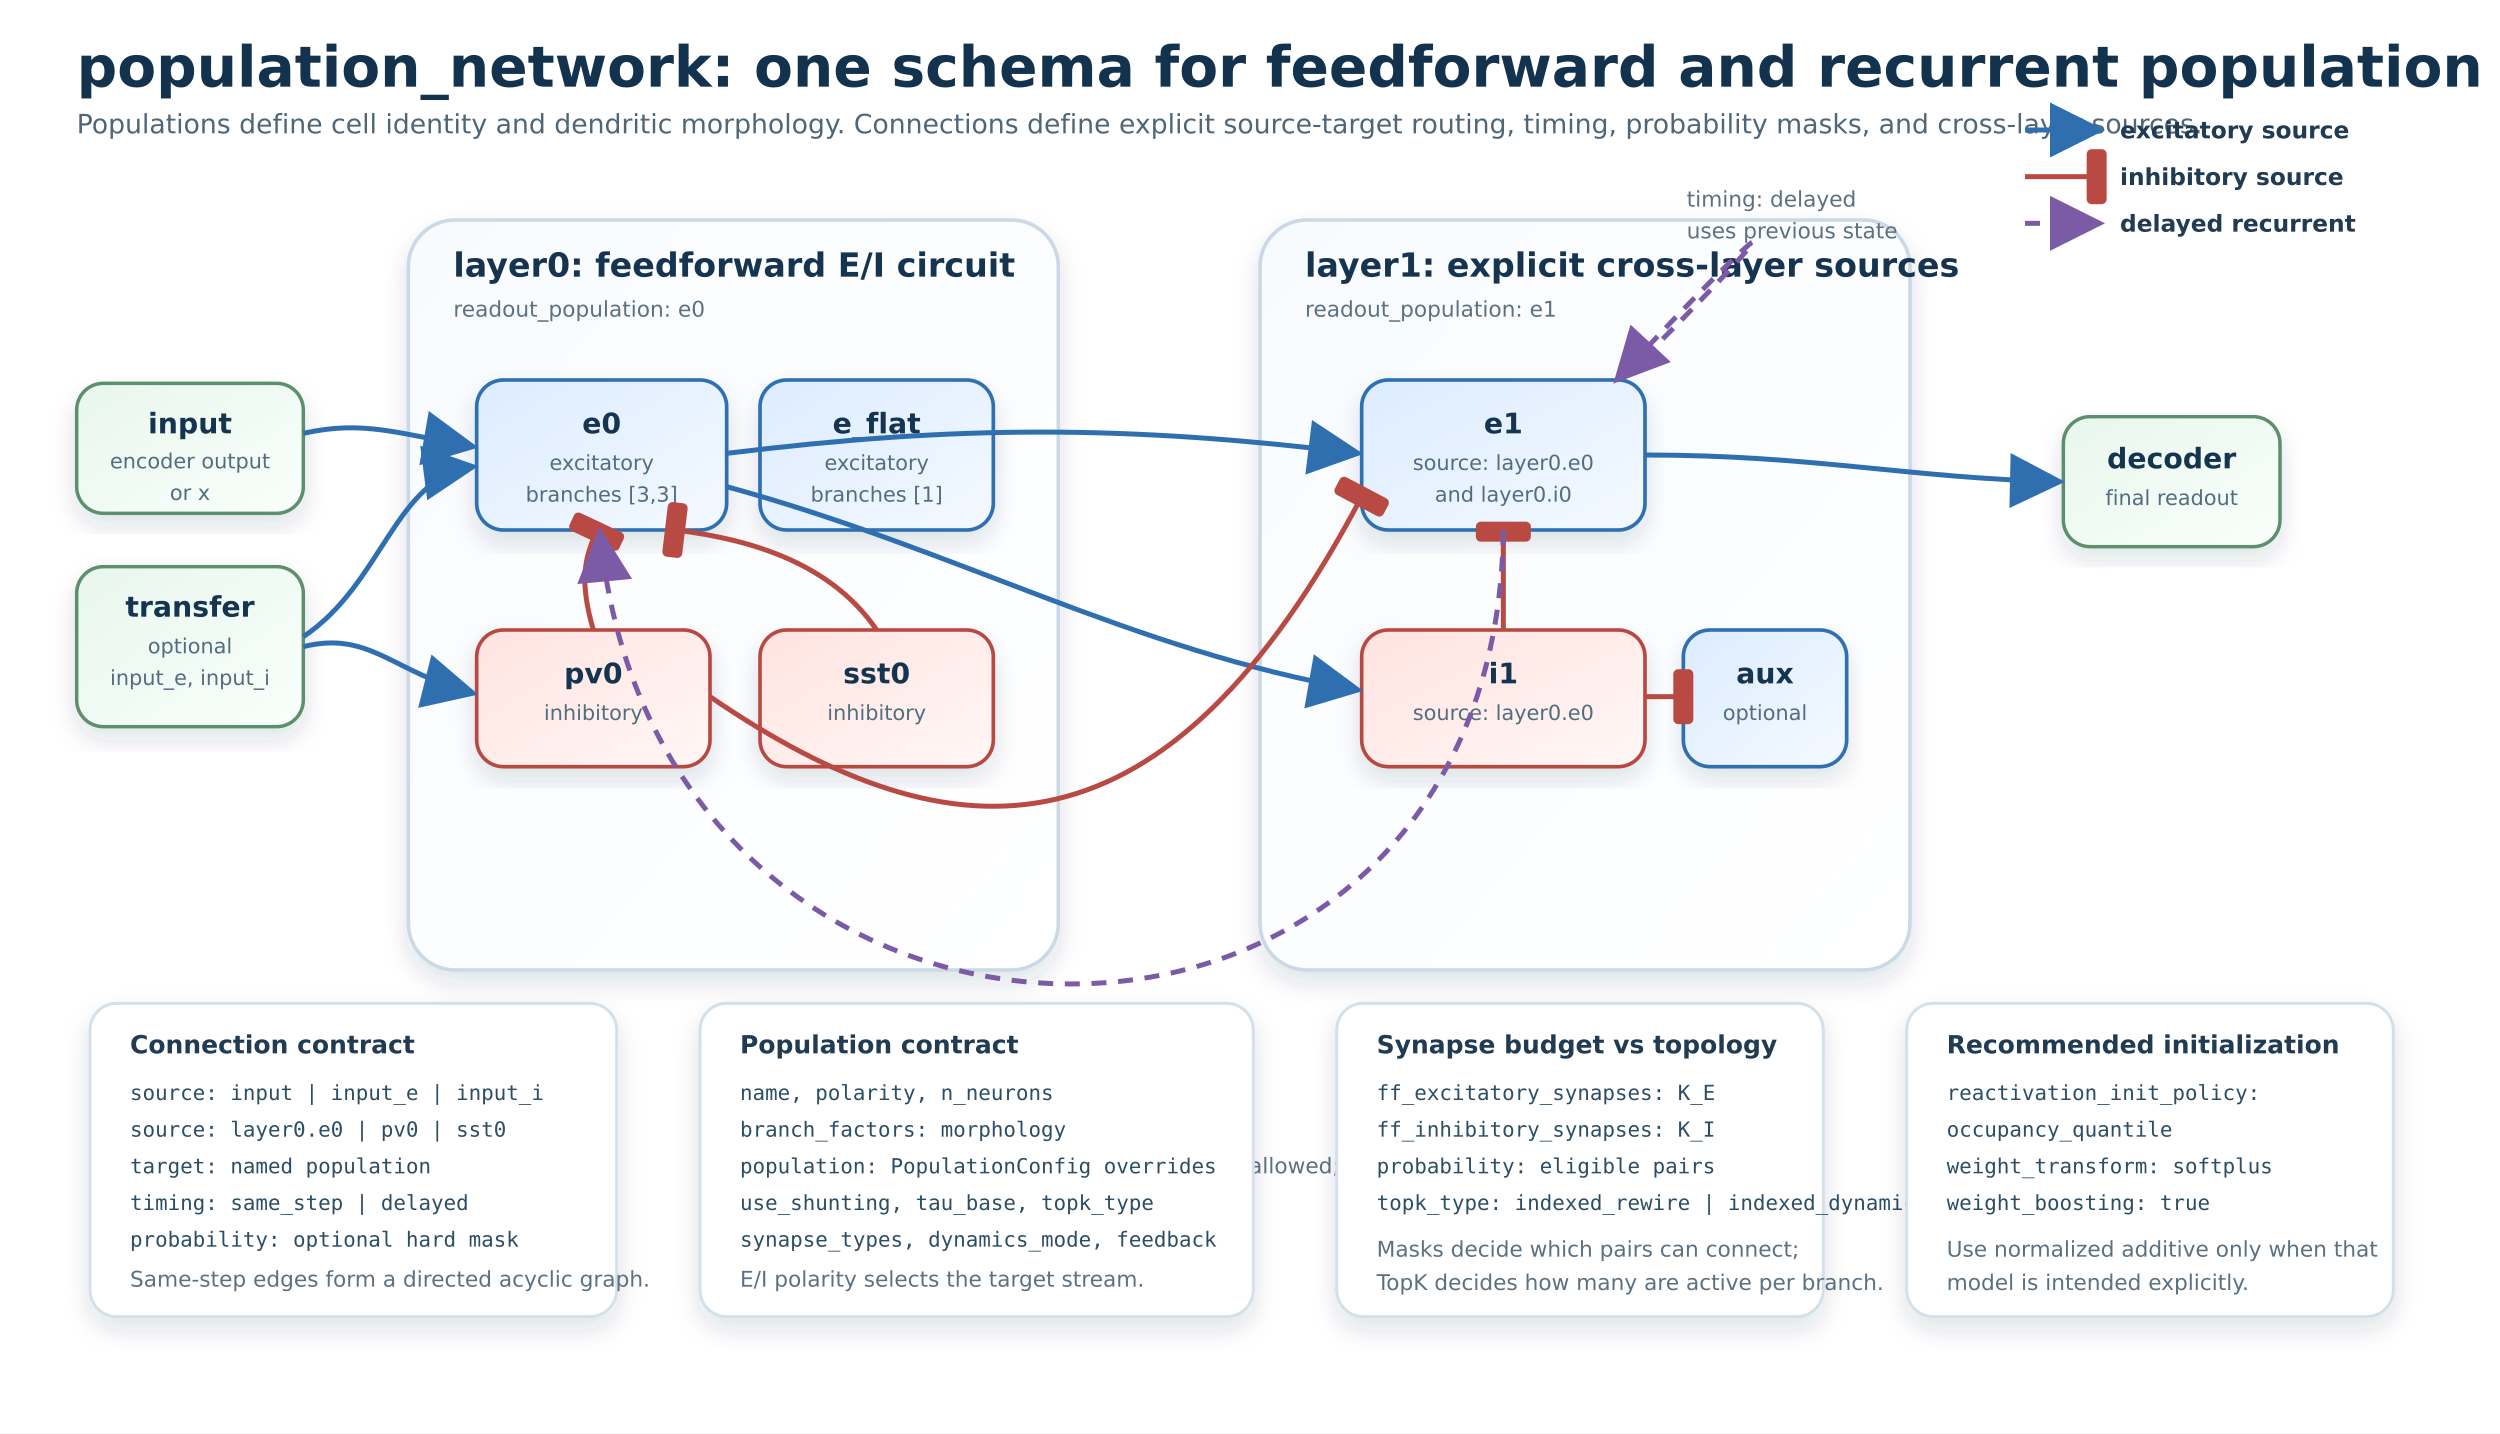
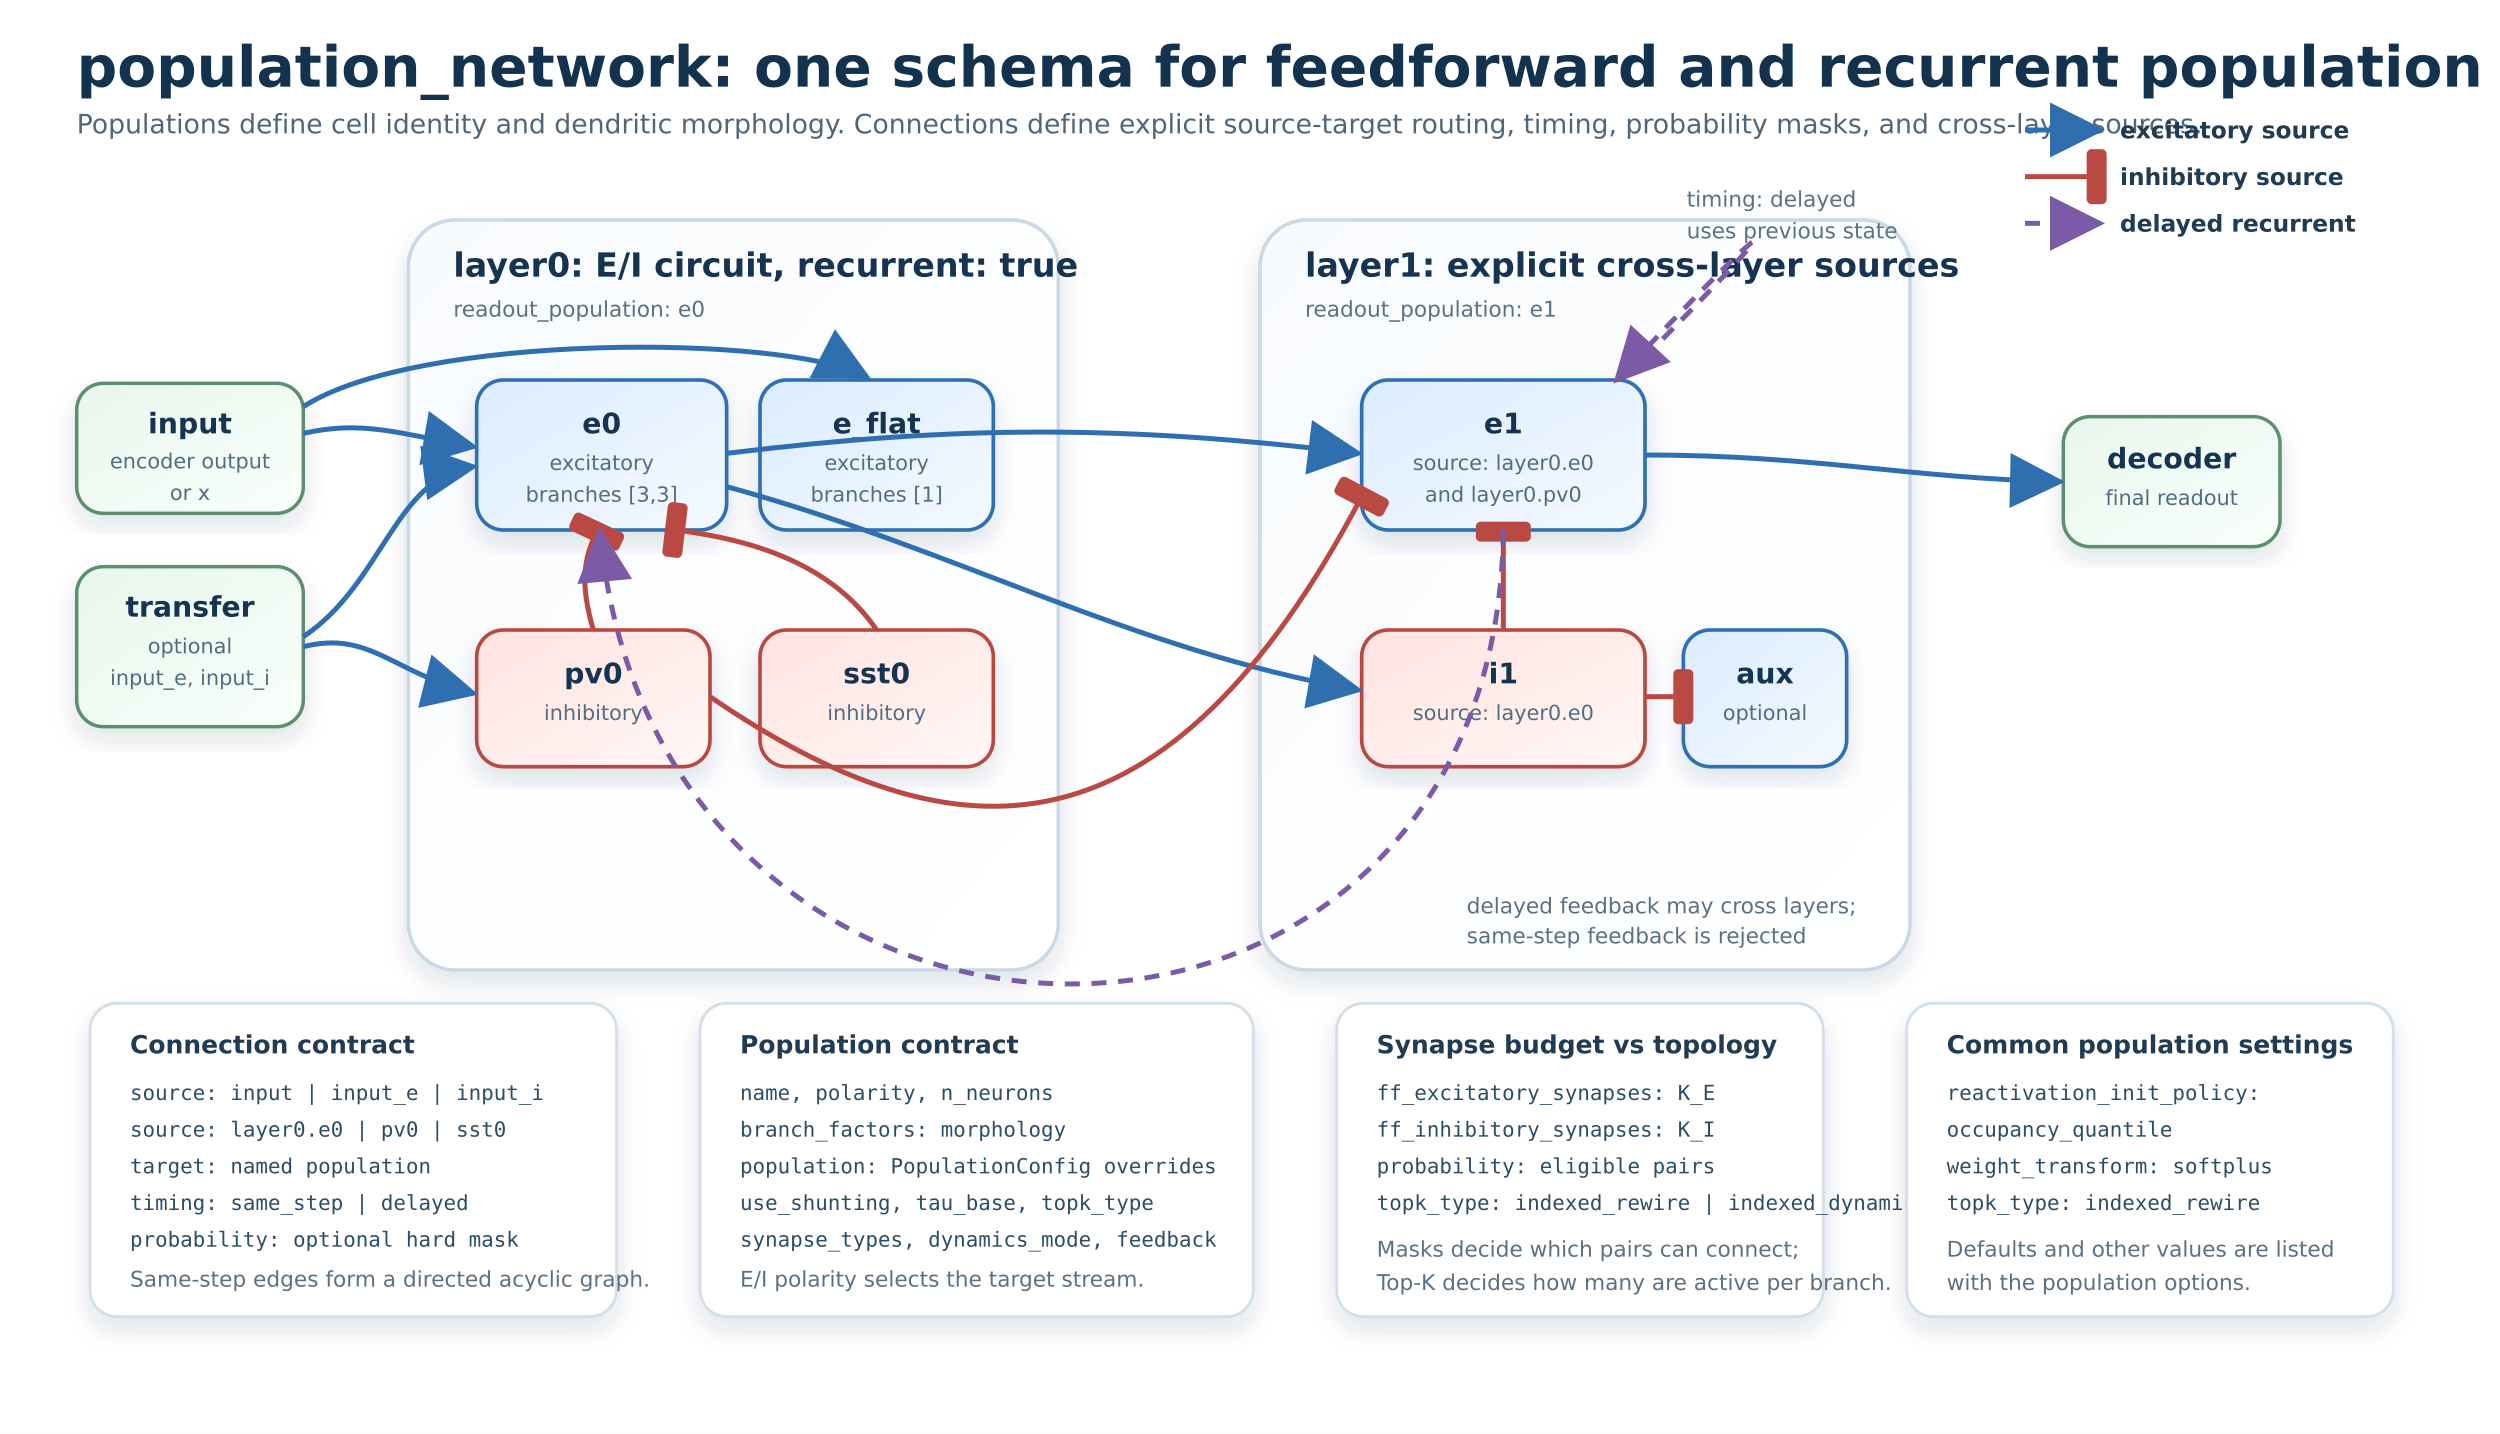
<svg xmlns="http://www.w3.org/2000/svg" width="1500" height="860" viewBox="0 0 1500 860" role="img" aria-labelledby="title desc">
  <defs>
    <linearGradient id="panel" x1="0" y1="0" x2="1" y2="1">
      <stop offset="0%" stop-color="#f8fbfe" />
      <stop offset="100%" stop-color="#ffffff" />
    </linearGradient>
    <linearGradient id="eFill" x1="0" y1="0" x2="1" y2="1">
      <stop offset="0%" stop-color="#dcecff" />
      <stop offset="100%" stop-color="#f4f9ff" />
    </linearGradient>
    <linearGradient id="iFill" x1="0" y1="0" x2="1" y2="1">
      <stop offset="0%" stop-color="#ffe3e0" />
      <stop offset="100%" stop-color="#fff7f5" />
    </linearGradient>
    <linearGradient id="xFill" x1="0" y1="0" x2="1" y2="1">
      <stop offset="0%" stop-color="#e8f6ed" />
      <stop offset="100%" stop-color="#f9fffb" />
    </linearGradient>
    <filter id="shadow" x="-10%" y="-14%" width="120%" height="130%">
      <feDropShadow dx="0" dy="7" stdDeviation="7" flood-color="#173451" flood-opacity="0.13" />
    </filter>
    <marker id="eArrow" markerWidth="13" markerHeight="11" refX="10" refY="5.5" orient="auto">
      <path d="M0,0 L11,5.5 L0,11 z" fill="#2f6fb0" />
    </marker>
    <marker id="dArrow" markerWidth="13" markerHeight="11" refX="10" refY="5.5" orient="auto">
      <path d="M0,0 L11,5.5 L0,11 z" fill="#7b5aa6" />
    </marker>
    <marker id="iBar" markerWidth="12" markerHeight="14" refX="2" refY="7" orient="auto">
      <rect x="0" y="1.5" width="4" height="11" rx="1" fill="#b84a43" />
    </marker>
    <style>
      .title { font: 700 34px "DejaVu Sans", Arial, sans-serif; fill: #12324d; }
      .subtitle { font: 400 16px "DejaVu Sans", Arial, sans-serif; fill: #4e6678; }
      .layer { fill: url(#panel); stroke: #cad9e5; stroke-width: 2.2; rx: 28; filter: url(#shadow); }
      .layerTitle { font: 700 20px "DejaVu Sans", Arial, sans-serif; fill: #163450; }
      .small { font: 400 13px "DejaVu Sans", Arial, sans-serif; fill: #5b7182; }
      .nodeText { font: 700 17px "DejaVu Sans", Arial, sans-serif; fill: #153450; }
      .nodeSub { font: 400 12.5px "DejaVu Sans", Arial, sans-serif; fill: #526c80; }
      .eNode { fill: url(#eFill); stroke: #2f6fb0; stroke-width: 2.2; rx: 16; filter: url(#shadow); }
      .iNode { fill: url(#iFill); stroke: #b84a43; stroke-width: 2.2; rx: 16; filter: url(#shadow); }
      .input { fill: url(#xFill); stroke: #5b8f6d; stroke-width: 2.1; rx: 16; filter: url(#shadow); }
      .eEdge { stroke: #2f6fb0; stroke-width: 3; fill: none; marker-end: url(#eArrow); }
      .iEdge { stroke: #b84a43; stroke-width: 3; fill: none; marker-end: url(#iBar); }
      .dEdge { stroke: #7b5aa6; stroke-width: 3; stroke-dasharray: 9 7; fill: none; marker-end: url(#dArrow); }
      .mEdge { stroke: #5f7f90; stroke-width: 2; stroke-dasharray: 4 5; fill: none; marker-end: url(#eArrow); }
      .callout { fill: #ffffff; stroke: #d3e0ea; stroke-width: 1.8; rx: 16; filter: url(#shadow); }
      .callTitle { font: 700 15px "DejaVu Sans", Arial, sans-serif; fill: #203b52; }
      .code { font: 400 12.5px "DejaVu Sans Mono", Consolas, monospace; fill: #2c4e64; }
      .legendTitle { font: 700 14px "DejaVu Sans", Arial, sans-serif; fill: #203b52; }
    </style>
  </defs>
  <rect width="1500" height="860" fill="#ffffff" />
  <text class="title" x="46" y="52">population_network: one schema for feedforward and recurrent population layers</text>
  <text class="subtitle" x="46" y="80">Populations define cell identity and dendritic morphology. Connections define explicit source-target routing, timing, probability masks, and cross-layer sources.</text>
  <rect class="input" x="46" y="230" width="136" height="78" />
  <text class="nodeText" x="114" y="260" text-anchor="middle">input</text>
  <text class="nodeSub" x="114" y="281" text-anchor="middle">encoder output</text>
  <text class="nodeSub" x="114" y="300" text-anchor="middle">or x</text>
  <rect class="input" x="46" y="340" width="136" height="96" />
  <text class="nodeText" x="114" y="370" text-anchor="middle">transfer</text>
  <text class="nodeSub" x="114" y="392" text-anchor="middle">optional</text>
  <text class="nodeSub" x="114" y="411" text-anchor="middle">input_e, input_i</text>
  <rect class="layer" x="245" y="132" width="390" height="450" />
-   <text class="layerTitle" x="272" y="166">layer0: feedforward E/I circuit</text>
+   <text class="layerTitle" x="272" y="166">layer0: E/I circuit, recurrent: true</text>
  <text class="small" x="272" y="190">readout_population: e0</text>
  <rect class="eNode" x="286" y="228" width="150" height="90" />
  <text class="nodeText" x="361" y="260" text-anchor="middle">e0</text>
  <text class="nodeSub" x="361" y="282" text-anchor="middle">excitatory</text>
  <text class="nodeSub" x="361" y="301" text-anchor="middle">branches [3,3]</text>
  <rect class="eNode" x="456" y="228" width="140" height="90" />
  <text class="nodeText" x="526" y="260" text-anchor="middle">e_flat</text>
  <text class="nodeSub" x="526" y="282" text-anchor="middle">excitatory</text>
  <text class="nodeSub" x="526" y="301" text-anchor="middle">branches [1]</text>
  <rect class="iNode" x="286" y="378" width="140" height="82" />
  <text class="nodeText" x="356" y="410" text-anchor="middle">pv0</text>
  <text class="nodeSub" x="356" y="432" text-anchor="middle">inhibitory</text>
  <rect class="iNode" x="456" y="378" width="140" height="82" />
  <text class="nodeText" x="526" y="410" text-anchor="middle">sst0</text>
  <text class="nodeSub" x="526" y="432" text-anchor="middle">inhibitory</text>
  <rect class="layer" x="756" y="132" width="390" height="450" />
  <text class="layerTitle" x="783" y="166">layer1: explicit cross-layer sources</text>
  <text class="small" x="783" y="190">readout_population: e1</text>
  <rect class="eNode" x="817" y="228" width="170" height="90" />
  <text class="nodeText" x="902" y="260" text-anchor="middle">e1</text>
  <text class="nodeSub" x="902" y="282" text-anchor="middle">source: layer0.e0</text>
-   <text class="nodeSub" x="902" y="301" text-anchor="middle">and layer0.i0</text>
+   <text class="nodeSub" x="902" y="301" text-anchor="middle">and layer0.pv0</text>
  <rect class="iNode" x="817" y="378" width="170" height="82" />
  <text class="nodeText" x="902" y="410" text-anchor="middle">i1</text>
  <text class="nodeSub" x="902" y="432" text-anchor="middle">source: layer0.e0</text>
  <rect class="eNode" x="1010" y="378" width="98" height="82" />
  <text class="nodeText" x="1059" y="410" text-anchor="middle">aux</text>
  <text class="nodeSub" x="1059" y="432" text-anchor="middle">optional</text>
  <rect class="input" x="1238" y="250" width="130" height="78" />
  <text class="nodeText" x="1303" y="281" text-anchor="middle">decoder</text>
  <text class="nodeSub" x="1303" y="303" text-anchor="middle">final readout</text>
  <path class="eEdge" d="M182,260 C218,252 238,260 284,268" />
+   <path class="eEdge" d="M182,244 C250,200 470,200 520,226" />
  <path class="eEdge" d="M182,388 C222,378 236,404 284,416" />
  <path class="eEdge" d="M182,382 C230,350 237,286 284,280" />
  <path class="iEdge" d="M356,378 C348,350 350,336 358,319" />
  <path class="iEdge" d="M526,378 C500,340 455,324 405,318" />
  <path class="eEdge" d="M436,272 C575,255 675,255 815,272" />
  <path class="eEdge" d="M436,292 C575,330 678,390 815,414" />
  <path class="iEdge" d="M426,418 C575,520 700,520 817,298" />
  <path class="iEdge" d="M987,418 L1010,418" />
  <path class="iEdge" d="M902,378 C902,350 902,337 902,319" />
  <path class="eEdge" d="M987,273 C1088,273 1146,287 1236,289" />
  <path class="dEdge" d="M975,226 C1084,118 1072,118 970,228" />
  <text class="small" x="1012" y="124">timing: delayed</text>
  <text class="small" x="1012" y="143">uses previous state</text>
  <path class="dEdge" d="M902,318 C898,682 394,680 360,319" />
-   <text class="small" x="540" y="704">delayed cross-layer feedback is allowed; same-step feedback is rejected</text>
+   <text class="small" x="880" y="548">delayed feedback may cross layers;</text>
+   <text class="small" x="880" y="566">same-step feedback is rejected</text>
  <rect class="callout" x="54" y="602" width="316" height="188" />
  <text class="callTitle" x="78" y="632">Connection contract</text>
  <text class="code" x="78" y="660">source: input | input_e | input_i</text>
  <text class="code" x="78" y="682">source: layer0.e0 | pv0 | sst0</text>
  <text class="code" x="78" y="704">target: named population</text>
  <text class="code" x="78" y="726">timing: same_step | delayed</text>
  <text class="code" x="78" y="748">probability: optional hard mask</text>
  <text class="small" x="78" y="772">Same-step edges form a directed acyclic graph.</text>
  <rect class="callout" x="420" y="602" width="332" height="188" />
  <text class="callTitle" x="444" y="632">Population contract</text>
  <text class="code" x="444" y="660">name, polarity, n_neurons</text>
  <text class="code" x="444" y="682">branch_factors: morphology</text>
  <text class="code" x="444" y="704">population: PopulationConfig overrides</text>
  <text class="code" x="444" y="726">use_shunting, tau_base, topk_type</text>
  <text class="code" x="444" y="748">synapse_types, dynamics_mode, feedback</text>
  <text class="small" x="444" y="772">E/I polarity selects the target stream.</text>
  <rect class="callout" x="802" y="602" width="292" height="188" />
  <text class="callTitle" x="826" y="632">Synapse budget vs topology</text>
  <text class="code" x="826" y="660">ff_excitatory_synapses: K_E</text>
  <text class="code" x="826" y="682">ff_inhibitory_synapses: K_I</text>
  <text class="code" x="826" y="704">probability: eligible pairs</text>
  <text class="code" x="826" y="726">topk_type: indexed_rewire | indexed_dynamic</text>
  <text class="small" x="826" y="754">Masks decide which pairs can connect;</text>
-   <text class="small" x="826" y="774">TopK decides how many are active per branch.</text>
+   <text class="small" x="826" y="774">Top-K decides how many are active per branch.</text>
  <rect class="callout" x="1144" y="602" width="292" height="188" />
-   <text class="callTitle" x="1168" y="632">Recommended initialization</text>
+   <text class="callTitle" x="1168" y="632">Common population settings</text>
  <text class="code" x="1168" y="660">reactivation_init_policy:</text>
  <text class="code" x="1168" y="682">  occupancy_quantile</text>
  <text class="code" x="1168" y="704">weight_transform: softplus</text>
-   <text class="code" x="1168" y="726">weight_boosting: true</text>
-   <text class="small" x="1168" y="754">Use normalized additive only when that</text>
-   <text class="small" x="1168" y="774">model is intended explicitly.</text>
+   <text class="code" x="1168" y="726">topk_type: indexed_rewire</text>
+   <text class="small" x="1168" y="754">Defaults and other values are listed</text>
+   <text class="small" x="1168" y="774">with the population options.</text>
  <line class="eEdge" x1="1215" y1="78" x2="1260" y2="78" />
  <text class="legendTitle" x="1272" y="83">excitatory source</text>
  <line class="iEdge" x1="1215" y1="106" x2="1258" y2="106" />
  <text class="legendTitle" x="1272" y="111">inhibitory source</text>
  <line class="dEdge" x1="1215" y1="134" x2="1260" y2="134" />
  <text class="legendTitle" x="1272" y="139">delayed recurrent</text>
</svg>
